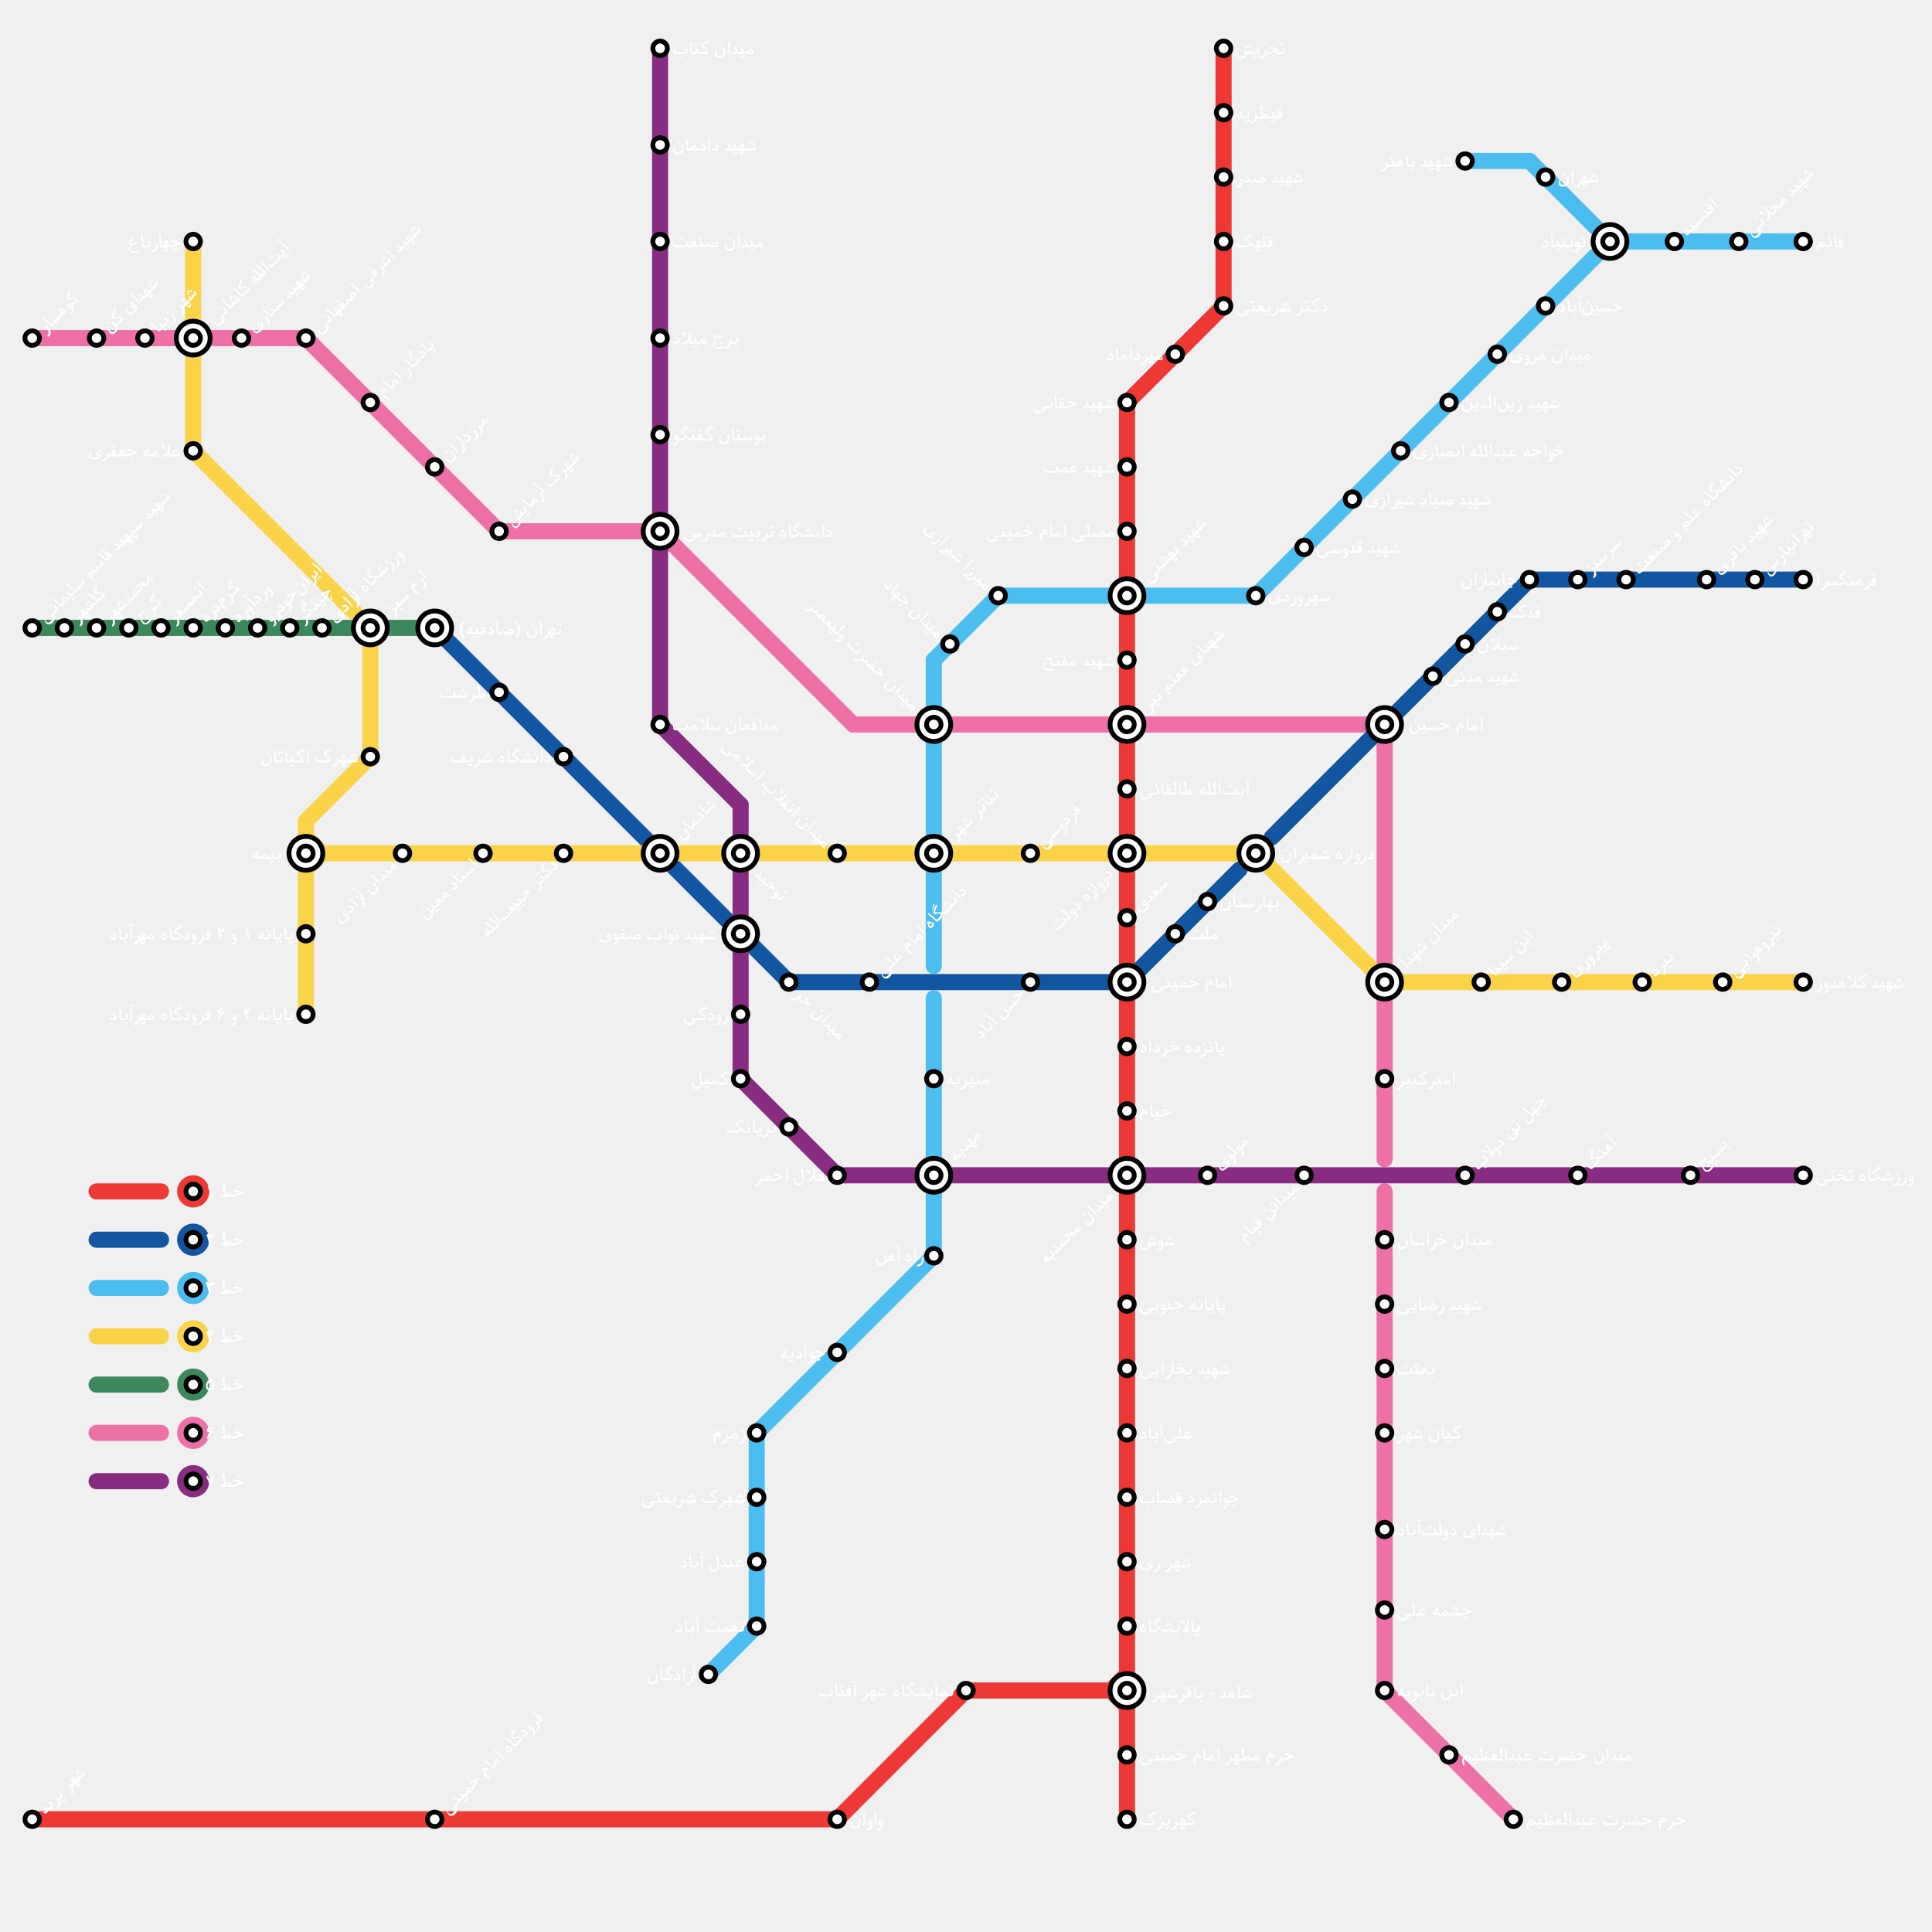
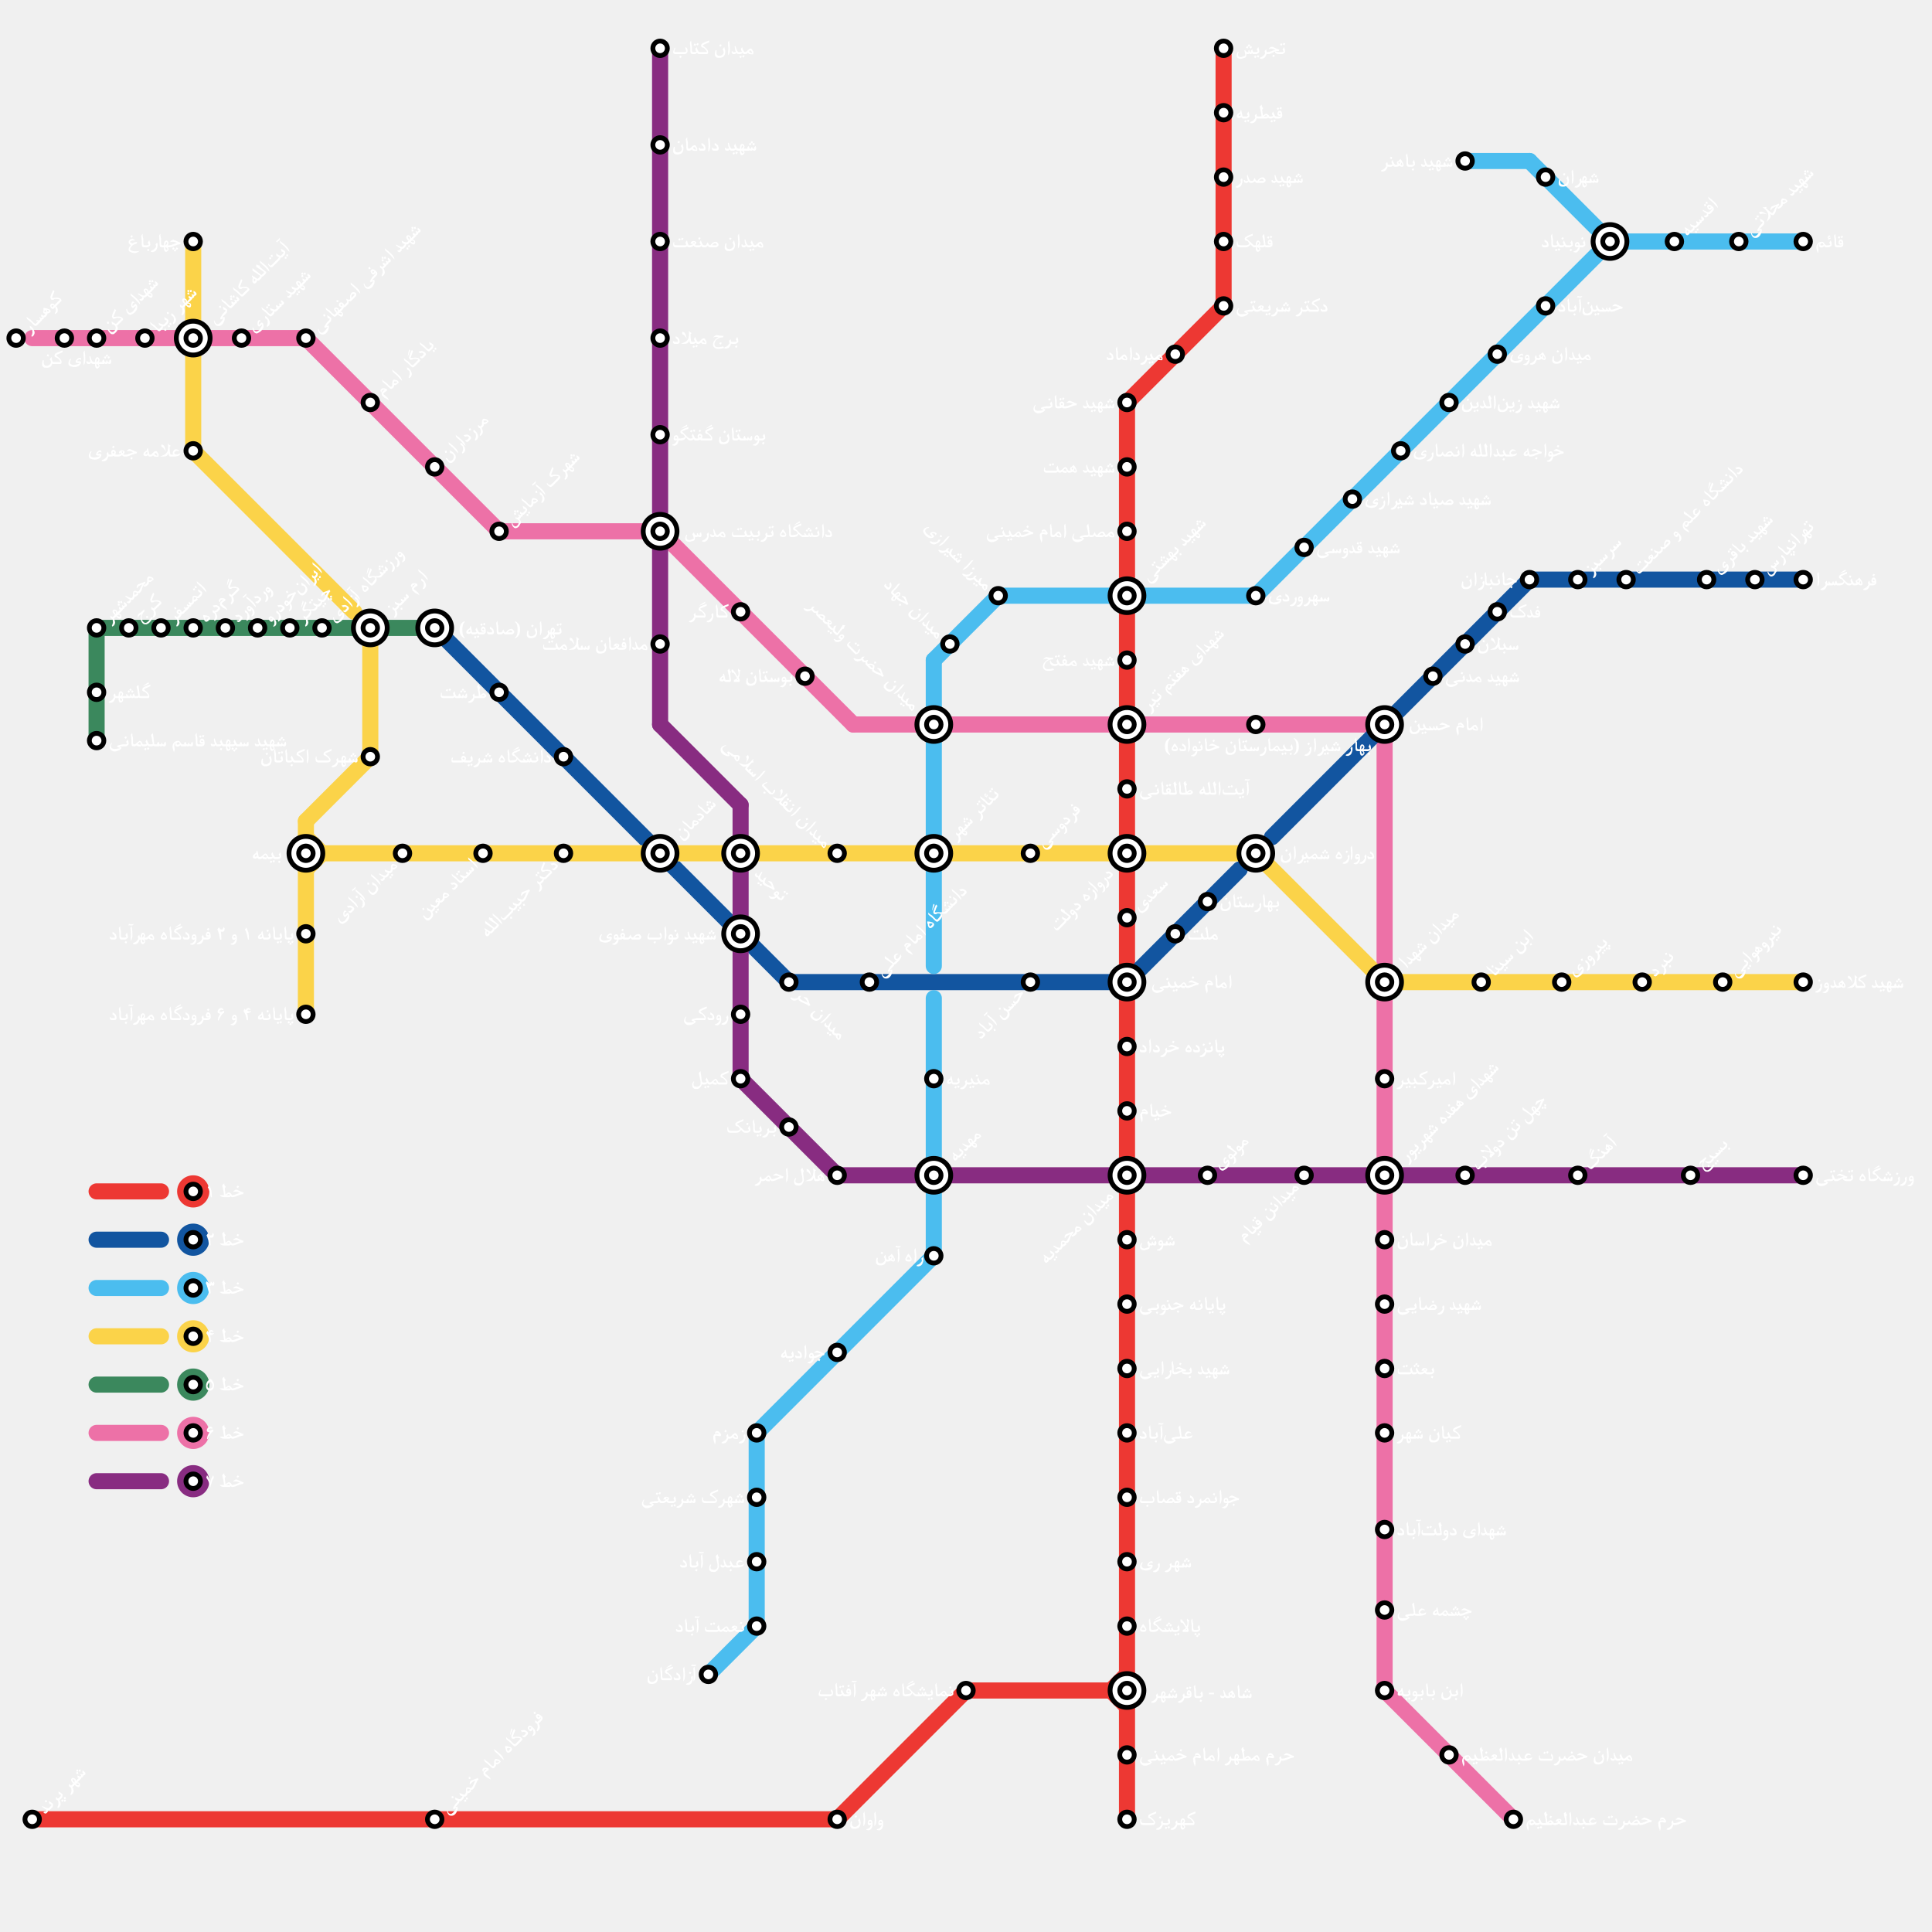
<svg xmlns="http://www.w3.org/2000/svg" version="1.1" viewBox="0 0 120 120">
  <style>
        text {
        font-size: 1.2px;
        font-weight: 600;
        fill: #ffffff;
        white-space: pre;
        dominant-baseline: central;
        }
        line {
        stroke-width: 1;
        fill: none;
        stroke-linecap: round;
        stroke-linejoin: round;
        }
        .c0 { stroke: #ed3833 }
        .c1 { stroke: #ed71a7 }
        .c2 { stroke: #3b885d }
        .c3 { stroke: #1255a0 }
        .c4 { stroke: #4bbdef }
        .c5 { stroke: #fbd349 }
        .c6 { stroke: #882c81 }
    </style>
  <defs>
    <g id="wm-xf">
      <circle r="1.2" fill="#000" />
      <circle r="0.9" fill="#fff" />
      <circle r="0.6" fill="#000" />
      <circle r="0.3" fill="#fff" />
    </g>
    <g id="wm">
      <circle r="0.6" fill="#000" />
      <circle r="0.3" fill="#fff" />
    </g>
  </defs>
  <line class="c0" x1="2" y1="113" x2="52" y2="113" />
  <line class="c0" x1="70" y1="25" x2="76" y2="19" />
  <line class="c0" x1="52" y1="113" x2="60" y2="105" />
  <line class="c0" x1="69" y1="105" x2="70" y2="104" />
  <line class="c0" x1="6" y1="74" x2="10" y2="74" />
  <line class="c0" x1="70" y1="62" x2="70" y2="113" />
  <line class="c0" x1="70" y1="54" x2="70" y2="60" />
  <line class="c0" x1="69" y1="105" x2="70" y2="106" />
  <line class="c0" x1="76" y1="3" x2="76" y2="19" />
  <line class="c0" x1="70" y1="25" x2="70" y2="52" />
  <line class="c0" x1="60" y1="105" x2="70" y2="105" />
  <circle cx="12" cy="74" r="1" fill="#ed3833" />
  <line class="c1" x1="71" y1="45" x2="85" y2="45" />
  <line class="c1" x1="86" y1="62" x2="86" y2="72" />
  <line class="c1" x1="86" y1="105" x2="94" y2="113" />
  <line class="c1" x1="6" y1="89" x2="10" y2="89" />
  <line class="c1" x1="53" y1="45" x2="57" y2="45" />
  <line class="c1" x1="41" y1="33" x2="53" y2="45" />
  <line class="c1" x1="86" y1="74" x2="86" y2="105" />
  <line class="c1" x1="19" y1="21" x2="31" y2="33" />
  <line class="c1" x1="85" y1="45" x2="86" y2="46" />
  <line class="c1" x1="31" y1="33" x2="41" y2="33" />
  <line class="c1" x1="86" y1="46" x2="86" y2="60" />
  <line class="c1" x1="59" y1="45" x2="69" y2="45" />
  <line class="c1" x1="2" y1="21" x2="19" y2="21" />
  <circle cx="12" cy="89" r="1" fill="#ed71a7" />
-   <line class="c2" x1="2" y1="39" x2="26" y2="39" />
+   <line class="c2 " x1="6" y1="39" x2="26" y2="39" />
+   <line class="c2 " x1="6" y1="39" x2="6" y2="46" />
  <line class="c2" x1="6" y1="86" x2="10" y2="86" />
  <circle cx="12" cy="86" r="1" fill="#3b885d" />
  <line class="c3" x1="79" y1="52" x2="95" y2="36" />
  <line class="c3" x1="6" y1="77" x2="10" y2="77" />
  <line class="c3" x1="49" y1="61" x2="70" y2="61" />
  <line class="c3" x1="70" y1="61" x2="77" y2="54" />
  <line class="c3" x1="27" y1="39" x2="49" y2="61" />
  <line class="c3" x1="95" y1="36" x2="112" y2="36" />
  <circle cx="12" cy="77" r="1" fill="#1255a0" />
  <line class="c4" x1="71" y1="37" x2="78" y2="37" />
  <line class="c4" x1="58" y1="54" x2="58" y2="60" />
  <line class="c4" x1="91" y1="10" x2="95" y2="10" />
  <line class="c4" x1="58" y1="41" x2="62" y2="37" />
  <line class="c4" x1="95" y1="10" x2="100" y2="15" />
  <line class="c4" x1="47" y1="89" x2="58" y2="78" />
  <line class="c4" x1="44" y1="104" x2="47" y2="101" />
  <line class="c4" x1="58" y1="46" x2="58" y2="52" />
  <line class="c4" x1="58" y1="74" x2="58" y2="78" />
  <line class="c4" x1="78" y1="37" x2="100" y2="15" />
  <line class="c4" x1="47" y1="89" x2="47" y2="101" />
  <line class="c4" x1="58" y1="41" x2="58" y2="44" />
  <line class="c4" x1="100" y1="15" x2="112" y2="15" />
  <line class="c4" x1="62" y1="37" x2="69" y2="37" />
  <line class="c4" x1="6" y1="80" x2="10" y2="80" />
  <line class="c4" x1="58" y1="62" x2="58" y2="72" />
  <circle cx="12" cy="80" r="1" fill="#4bbdef" />
  <line class="c5" x1="23" y1="40" x2="23" y2="47" />
  <line class="c5" x1="19" y1="51" x2="23" y2="47" />
  <line class="c5" x1="19" y1="51" x2="19" y2="63" />
  <line class="c5" x1="78" y1="53" x2="86" y2="61" />
  <line class="c5" x1="12" y1="22" x2="12" y2="28" />
  <line class="c5" x1="6" y1="83" x2="10" y2="83" />
  <line class="c5" x1="19" y1="52" x2="20" y2="53" />
  <line class="c5" x1="86" y1="61" x2="112" y2="61" />
  <line class="c5" x1="42" y1="53" x2="78" y2="53" />
  <line class="c5" x1="12" y1="15" x2="12" y2="20" />
  <line class="c5" x1="12" y1="28" x2="22" y2="38" />
  <line class="c5" x1="19" y1="54" x2="20" y2="53" />
  <line class="c5" x1="19" y1="53" x2="40" y2="53" />
  <circle cx="12" cy="83" r="1" fill="#fbd349" />
  <line class="c6" x1="46" y1="54" x2="46" y2="57" />
  <line class="c6" x1="46" y1="67" x2="52" y2="73" />
  <line class="c6" x1="41" y1="34" x2="41" y2="45" />
  <line class="c6" x1="71" y1="73" x2="112" y2="73" />
  <line class="c6" x1="46" y1="50" x2="46" y2="52" />
  <line class="c6" x1="52" y1="73" x2="69" y2="73" />
  <line class="c6" x1="41" y1="45" x2="46" y2="50" />
  <line class="c6" x1="41" y1="3" x2="41" y2="32" />
  <line class="c6" x1="46" y1="59" x2="46" y2="67" />
  <line class="c6" x1="6" y1="92" x2="10" y2="92" />
  <circle cx="58" cy="45" r="1" fill="#882c81" />
  <circle cx="12" cy="92" r="1" fill="#882c81" />
-   <use x="2" y="21" href="#wm" />
-   <text x="2.75" y="21" transform="rotate(-45 2, 21)">کوهسار
-     </text>
-   <use x="2" y="39" href="#wm" />
-   <text x="2.75" y="39" transform="rotate(-45 2, 39)">شهید سپهبد قاسم سلیمانی
+   <use x="1" y="21" href="#wm" />
+   <text x="1.75" y="21" transform="rotate(-45 1, 21)">کوهسار
+     </text>
+   <use x="4" y="21" href="#wm" />
+   <text x="4.75" y="22.25" text-anchor="middle">شهدای کن
+     </text>
+   <use x="6" y="46" href="#wm" />
+   <text x="6.75" y="46">شهید سپهبد قاسم سلیمانی
    </text>
  <use x="2" y="113" href="#wm" />
  <text x="2.75" y="113" transform="rotate(-45 2, 113)">شهر پرند
    </text>
-   <use x="4" y="39" href="#wm" />
-   <text x="4.75" y="39" transform="rotate(-45 4, 39)">گلشهر
+   <use x="6" y="43" href="#wm" />
+   <text x="6.75" y="43">گلشهر
    </text>
  <use x="6" y="21" href="#wm" />
  <text x="6.75" y="21" transform="rotate(-45 6, 21)">شهدای کن
    </text>
  <use x="6" y="39" href="#wm" />
  <text x="6.75" y="39" transform="rotate(-45 6, 39)">محمدشهر
    </text>
  <use x="8" y="39" href="#wm" />
  <text x="8.75" y="39" transform="rotate(-45 8, 39)">کرج
    </text>
  <use x="9" y="21" href="#wm" />
  <text x="9.75" y="21" transform="rotate(-45 9, 21)">شهر زیبا
    </text>
  <use x="10" y="39" href="#wm" />
  <text x="10.75" y="39" transform="rotate(-45 10, 39)">اتمسفر
    </text>
  <use x="12" y="15" href="#wm" />
  <text x="11.25" y="15" text-anchor="end">چهارباغ
    </text>
  <use x="12" y="21" href="#wm-xf" />
  <text x="13.5" y="21" transform="rotate(-45 12, 21)">آیت‌الله کاشانی
    </text>
  <use x="12" y="28" href="#wm" />
  <text x="11.25" y="28" text-anchor="end">علامه جعفری
    </text>
  <use x="12" y="39" href="#wm" />
  <text x="12.75" y="39" transform="rotate(-45 12, 39)">گرم‌دره
    </text>
  <use x="12" y="74" href="#wm" />
  <text x="12.75" y="74">خط ١
    </text>
  <use x="12" y="77" href="#wm" />
  <text x="12.75" y="77">خط ٢
    </text>
  <use x="12" y="80" href="#wm" />
  <text x="12.75" y="80">خط ٣
    </text>
  <use x="12" y="83" href="#wm" />
  <text x="12.75" y="83">خط ۴
    </text>
  <use x="12" y="86" href="#wm" />
  <text x="12.75" y="86">خط ٥
    </text>
  <use x="12" y="89" href="#wm" />
  <text x="12.75" y="89">خط ۶
    </text>
  <use x="12" y="92" href="#wm" />
  <text x="12.75" y="92">خط ٧
    </text>
  <use x="14" y="39" href="#wm" />
  <text x="14.75" y="39" transform="rotate(-45 14, 39)">وردآورد
    </text>
  <use x="15" y="21" href="#wm" />
  <text x="15.75" y="21" transform="rotate(-45 15, 21)">شهید ستاری
    </text>
  <use x="16" y="39" href="#wm" />
  <text x="16.75" y="39" transform="rotate(-45 16, 39)">ایران‌خودرو
    </text>
  <use x="18" y="39" href="#wm" />
  <text x="18.75" y="39" transform="rotate(-45 18, 39)">چیتگر
    </text>
  <use x="19" y="21" href="#wm" />
  <text x="19.75" y="21" transform="rotate(-45 19, 21)">شهید اشرفی اصفهانی
    </text>
  <use x="19" y="53" href="#wm-xf" />
  <text x="17.5" y="53" text-anchor="end">بیمه
    </text>
  <use x="19" y="58" href="#wm" />
  <text x="18.25" y="58" text-anchor="end">پایانه ۱ و ۲ فرودگاه مهرآباد
    </text>
  <use x="19" y="63" href="#wm" />
  <text x="18.25" y="63" text-anchor="end">پایانه ۴ و ۶ فرودگاه مهرآباد
    </text>
  <use x="20" y="39" href="#wm" />
  <text x="20.75" y="39" transform="rotate(-45 20, 39)">ورزشگاه آزادی
    </text>
  <use x="23" y="25" href="#wm" />
  <text x="23.75" y="25" transform="rotate(-45 23, 25)">یادگار امام
    </text>
  <use x="23" y="39" href="#wm-xf" />
  <text x="24.5" y="39" transform="rotate(-45 23, 39)">ارم سبز
    </text>
  <use x="23" y="47" href="#wm" />
  <text x="22.25" y="47" text-anchor="end">شهرک اکباتان
    </text>
  <use x="25" y="53" href="#wm" />
  <text x="24.25" y="53" text-anchor="end" transform="rotate(-45 25, 53)">میدان آزادی
    </text>
  <use x="27" y="29" href="#wm" />
  <text x="27.75" y="29" transform="rotate(-45 27, 29)">مرزداران
    </text>
  <use x="27" y="39" href="#wm-xf" />
  <text x="28.5" y="39">تهران (صادقیه)
    </text>
  <use x="27" y="113" href="#wm" />
  <text x="27.75" y="113" transform="rotate(-45 27, 113)">فرودگاه امام خمینی
    </text>
  <use x="30" y="53" href="#wm" />
  <text x="29.25" y="53" text-anchor="end" transform="rotate(-45 30, 53)">استاد معین
    </text>
  <use x="31" y="33" href="#wm" />
  <text x="31.75" y="33" transform="rotate(-45 31, 33)">شهرک آزمایش
    </text>
  <use x="31" y="43" href="#wm" />
  <text x="30.25" y="43" text-anchor="end">طرشت
    </text>
  <use x="35" y="47" href="#wm" />
  <text x="34.25" y="47" text-anchor="end">دانشگاه شریف
    </text>
  <use x="35" y="53" href="#wm" />
  <text x="34.25" y="53" text-anchor="end" transform="rotate(-45 35, 53)">دکتر حبیب‌الله
    </text>
  <use x="41" y="3" href="#wm" />
  <text x="41.75" y="3">میدان کتاب
    </text>
  <use x="41" y="9" href="#wm" />
  <text x="41.75" y="9">شهید دادمان
    </text>
  <use x="41" y="15" href="#wm" />
  <text x="41.75" y="15">میدان صنعت
    </text>
  <use x="41" y="21" href="#wm" />
  <text x="41.75" y="21">برج میلاد
    </text>
  <use x="41" y="27" href="#wm" />
  <text x="41.75" y="27">بوستان گفتگو
    </text>
  <use x="41" y="33" href="#wm-xf" />
  <text x="42.5" y="33">دانشگاه تربیت مدرس
    </text>
-   <use x="41" y="45" href="#wm" />
-   <text x="41.75" y="45">مدافعان سلامت
+   <use x="46" y="38" href="#wm" />
+   <text x="45.25" y="38" text-anchor="end">کارگر
+     </text>
+   <use x="50" y="42" href="#wm" />
+   <text x="49.25" y="42" text-anchor="end">بوستان لاله
+     </text>
+   <use x="41" y="40" href="#wm" />
+   <text x="40.25" y="40" text-anchor="end">مدافعان سلامت
    </text>
  <use x="41" y="53" href="#wm-xf" />
  <text x="42.5" y="53" transform="rotate(-45 41, 53)">شادمان
    </text>
  <use x="44" y="104" href="#wm" />
  <text x="43.25" y="104" text-anchor="end">آزادگان
    </text>
  <use x="46" y="53" href="#wm-xf" />
  <text x="47.5" y="53" transform="rotate(45 46, 53)">توحید
    </text>
  <use x="46" y="58" href="#wm-xf" />
  <text x="44.5" y="58" text-anchor="end">شهید نواب صفوی
    </text>
  <use x="46" y="63" href="#wm" />
  <text x="45.25" y="63" text-anchor="end">رودکی
    </text>
  <use x="46" y="67" href="#wm" />
  <text x="45.25" y="67" text-anchor="end">کمیل
    </text>
  <use x="47" y="89" href="#wm" />
  <text x="46.25" y="89" text-anchor="end">زمزم
    </text>
  <use x="47" y="93" href="#wm" />
  <text x="46.25" y="93" text-anchor="end">شهرک شریعتی
    </text>
  <use x="47" y="97" href="#wm" />
  <text x="46.25" y="97" text-anchor="end">عبدل آباد
    </text>
  <use x="47" y="101" href="#wm" />
  <text x="46.25" y="101" text-anchor="end">نعمت آباد
    </text>
  <use x="49" y="61" href="#wm" />
  <text x="49.75" y="61" transform="rotate(45 49, 61)">میدان حر
    </text>
  <use x="49" y="70" href="#wm" />
  <text x="48.25" y="70" text-anchor="end">بریانک
    </text>
  <use x="52" y="53" href="#wm" />
  <text x="51.25" y="53" text-anchor="end" transform="rotate(45 52, 53)">میدان انقلاب اسلامی
    </text>
  <use x="52" y="73" href="#wm" />
  <text x="51.25" y="73" text-anchor="end">هلال احمر
    </text>
  <use x="52" y="84" href="#wm" />
  <text x="51.25" y="84" text-anchor="end">جوادیه
    </text>
  <use x="52" y="113" href="#wm" />
  <text x="52.75" y="113">واوان
    </text>
  <use x="54" y="61" href="#wm" />
  <text x="54.75" y="61" transform="rotate(-45 54, 61)">دانشگاه امام علی
    </text>
  <use x="58" y="45" href="#wm-xf" />
  <text x="56.5" y="45" text-anchor="end" transform="rotate(45 58, 45)">میدان حضرت ولیعصر
    </text>
  <use x="58" y="53" href="#wm-xf" />
  <text x="59.5" y="53" transform="rotate(-45 58, 53)">تئاتر شهر
    </text>
  <use x="58" y="67" href="#wm" />
  <text x="58.75" y="67">منیریه
    </text>
  <use x="58" y="73" href="#wm-xf" />
  <text x="59.5" y="73" transform="rotate(-45 58, 73)">مهدیه
    </text>
  <use x="58" y="78" href="#wm" />
  <text x="57.25" y="78" text-anchor="end">راه آهن
    </text>
  <use x="59" y="40" href="#wm" />
  <text x="58.25" y="40" text-anchor="end" transform="rotate(45 59, 40)">میدان جهاد
    </text>
  <use x="60" y="105" href="#wm" />
  <text x="59.25" y="105" text-anchor="end">نمایشگاه شهر آفتاب
    </text>
  <use x="62" y="37" href="#wm" />
  <text x="61.25" y="37" text-anchor="end" transform="rotate(45 62, 37)">میرزا شیرازی
    </text>
  <use x="64" y="53" href="#wm" />
  <text x="64.75" y="53" transform="rotate(-45 64, 53)">فردوسی
    </text>
  <use x="64" y="61" href="#wm" />
  <text x="63.25" y="61" text-anchor="end" transform="rotate(-45 64, 61)">حسن آباد
    </text>
  <use x="70" y="25" href="#wm" />
  <text x="69.25" y="25" text-anchor="end">شهید حقانی
    </text>
  <use x="70" y="29" href="#wm" />
  <text x="69.25" y="29" text-anchor="end">شهید همت
    </text>
  <use x="70" y="33" href="#wm" />
  <text x="69.25" y="33" text-anchor="end">مصلی امام خمینی
    </text>
  <use x="70" y="37" href="#wm-xf" />
  <text x="71.5" y="37" transform="rotate(-45 70, 37)">شهید بهشتی
    </text>
  <use x="70" y="41" href="#wm" />
  <text x="69.25" y="41" text-anchor="end">شهید مفتح
    </text>
  <use x="70" y="45" href="#wm-xf" />
  <text x="71.5" y="45" transform="rotate(-45 70, 45)">شهدای هفتم تیر
    </text>
+   <use x="78" y="45" href="#wm" />
+   <text x="78.75" y="46.25" text-anchor="middle">بهار شیراز (بیمارستان خانواده)
+     </text>
  <use x="70" y="49" href="#wm" />
  <text x="70.75" y="49">آیت‌الله طالقانی
    </text>
  <use x="70" y="53" href="#wm-xf" />
  <text x="68.5" y="53" text-anchor="end" transform="rotate(-45 70, 53)">دروازه دولت
    </text>
  <use x="70" y="57" href="#wm" />
  <text x="70.75" y="57" transform="rotate(-45 70, 57)">سعدی
    </text>
  <use x="70" y="61" href="#wm-xf" />
  <text x="71.5" y="61">امام خمینی
    </text>
  <use x="70" y="65" href="#wm" />
  <text x="70.75" y="65">پانزده خرداد
    </text>
  <use x="70" y="69" href="#wm" />
  <text x="70.75" y="69">خیام
    </text>
  <use x="70" y="73" href="#wm-xf" />
  <text x="68.5" y="73" text-anchor="end" transform="rotate(-45 70, 73)">میدان محمدیه
    </text>
  <use x="70" y="77" href="#wm" />
  <text x="70.75" y="77">شوش
    </text>
  <use x="70" y="81" href="#wm" />
  <text x="70.75" y="81">پایانه جنوبی
    </text>
  <use x="70" y="85" href="#wm" />
  <text x="70.75" y="85">شهید بخارایی
    </text>
  <use x="70" y="89" href="#wm" />
  <text x="70.75" y="89">علی‌آباد
    </text>
  <use x="70" y="93" href="#wm" />
  <text x="70.75" y="93">جوانمرد قصاب
    </text>
  <use x="70" y="97" href="#wm" />
  <text x="70.75" y="97">شهر ری
    </text>
  <use x="70" y="101" href="#wm" />
  <text x="70.75" y="101">پالایشگاه
    </text>
  <use x="70" y="105" href="#wm-xf" />
  <text x="71.5" y="105">شاهد - باقرشهر
    </text>
  <use x="70" y="109" href="#wm" />
  <text x="70.75" y="109">حرم مطهر امام خمینی
    </text>
  <use x="70" y="113" href="#wm" />
  <text x="70.75" y="113">کهریزک
    </text>
  <use x="73" y="22" href="#wm" />
  <text x="72.25" y="22" text-anchor="end">میرداماد
    </text>
  <use x="73" y="58" href="#wm" />
  <text x="73.75" y="58">ملت
    </text>
  <use x="75" y="56" href="#wm" />
  <text x="75.75" y="56">بهارستان
    </text>
  <use x="75" y="73" href="#wm" />
  <text x="75.75" y="73" transform="rotate(-45 75, 73)">مولوی
    </text>
  <use x="76" y="3" href="#wm" />
  <text x="76.75" y="3">تجریش
    </text>
  <use x="76" y="7" href="#wm" />
  <text x="76.75" y="7">قیطریه
    </text>
  <use x="76" y="11" href="#wm" />
  <text x="76.75" y="11">شهید صدر
    </text>
  <use x="76" y="15" href="#wm" />
  <text x="76.75" y="15">قلهک
    </text>
  <use x="76" y="19" href="#wm" />
  <text x="76.75" y="19">دکتر شریعتی
    </text>
  <use x="78" y="37" href="#wm" />
  <text x="78.75" y="37">سهروردی
    </text>
  <use x="78" y="53" href="#wm-xf" />
  <text x="79.5" y="53">دروازه شمیران
    </text>
  <use x="81" y="34" href="#wm" />
  <text x="81.75" y="34">شهید قدوسی
    </text>
  <use x="81" y="73" href="#wm" />
  <text x="80.25" y="73" text-anchor="end" transform="rotate(-45 81, 73)">ميدانن قيام
    </text>
  <use x="84" y="31" href="#wm" />
  <text x="84.75" y="31">شهید صیاد شیرازی
    </text>
  <use x="86" y="45" href="#wm-xf" />
  <text x="87.5" y="45">امام حسین
    </text>
  <use x="86" y="61" href="#wm-xf" />
  <text x="87.5" y="61" transform="rotate(-45 86, 61)">میدان شهدا
    </text>
  <use x="86" y="67" href="#wm" />
  <text x="86.75" y="67">امیرکبیر
    </text>
+   <use x="86" y="73" href="#wm-xf" />
+   <text x="87.5" y="73" transform="rotate(-45 86, 73)">شهدای هفده شهریور
+     </text>
  <use x="86" y="77" href="#wm" />
  <text x="86.75" y="77">میدان خراسان
    </text>
  <use x="86" y="81" href="#wm" />
  <text x="86.75" y="81">شهید رضایی
    </text>
  <use x="86" y="85" href="#wm" />
  <text x="86.75" y="85">بعثت
    </text>
  <use x="86" y="89" href="#wm" />
  <text x="86.75" y="89">کیان شهر
    </text>
  <use x="86" y="95" href="#wm" />
  <text x="86.75" y="95">شهدای دولت‌آباد
    </text>
  <use x="86" y="100" href="#wm" />
  <text x="86.75" y="100">چشمه علی
    </text>
  <use x="86" y="105" href="#wm" />
  <text x="86.75" y="105">ابن بابویه
    </text>
  <use x="87" y="28" href="#wm" />
  <text x="87.75" y="28">خواجه عبدالله انصاری
    </text>
  <use x="89" y="42" href="#wm" />
  <text x="89.75" y="42">شهید مدنی
    </text>
  <use x="90" y="25" href="#wm" />
  <text x="90.75" y="25">شهید زین‌الدین
    </text>
  <use x="90" y="109" href="#wm" />
  <text x="90.75" y="109">میدان حضرت عبدالعظیم
    </text>
  <use x="91" y="10" href="#wm" />
  <text x="90.25" y="10" text-anchor="end">شهید باهنر
    </text>
  <use x="91" y="40" href="#wm" />
  <text x="91.75" y="40">سبلان
    </text>
  <use x="91" y="73" href="#wm" />
  <text x="91.75" y="73" transform="rotate(-45 91, 73)">چهل تن دولاب
    </text>
  <use x="92" y="61" href="#wm" />
  <text x="92.75" y="61" transform="rotate(-45 92, 61)">ابن سینا
    </text>
  <use x="93" y="22" href="#wm" />
  <text x="93.75" y="22">میدان هروی
    </text>
  <use x="93" y="38" href="#wm" />
  <text x="93.75" y="38">فدک
    </text>
  <use x="94" y="113" href="#wm" />
  <text x="94.75" y="113">حرم حضرت عبدالعظیم
    </text>
  <use x="95" y="36" href="#wm" />
  <text x="94.25" y="36" text-anchor="end">جانبازان
    </text>
  <use x="96" y="11" href="#wm" />
  <text x="96.75" y="11">شهران
    </text>
  <use x="96" y="19" href="#wm" />
  <text x="96.75" y="19">حسین‌آباد
    </text>
  <use x="97" y="61" href="#wm" />
  <text x="97.75" y="61" transform="rotate(-45 97, 61)">پیروزی
    </text>
  <use x="98" y="36" href="#wm" />
  <text x="98.75" y="36" transform="rotate(-45 98, 36)">سرسبز
    </text>
  <use x="98" y="73" href="#wm" />
  <text x="98.75" y="73" transform="rotate(-45 98, 73)">آهنگ
    </text>
  <use x="100" y="15" href="#wm-xf" />
  <text x="98.5" y="15" text-anchor="end">نوبنیاد
    </text>
  <use x="101" y="36" href="#wm" />
  <text x="101.75" y="36" transform="rotate(-45 101, 36)">دانشگاه علم و صنعت
    </text>
  <use x="102" y="61" href="#wm" />
  <text x="102.75" y="61" transform="rotate(-45 102, 61)">نبرد
    </text>
  <use x="104" y="15" href="#wm" />
  <text x="104.75" y="15" transform="rotate(-45 104, 15)">اقدسیه
    </text>
  <use x="105" y="73" href="#wm" />
  <text x="105.75" y="73" transform="rotate(-45 105, 73)">بسيج
    </text>
  <use x="106" y="36" href="#wm" />
  <text x="106.75" y="36" transform="rotate(-45 106, 36)">شهید باقری
    </text>
  <use x="107" y="61" href="#wm" />
  <text x="107.75" y="61" transform="rotate(-45 107, 61)">نیروهوایی
    </text>
  <use x="108" y="15" href="#wm" />
  <text x="108.75" y="15" transform="rotate(-45 108, 15)">شهید محلاتی
    </text>
  <use x="109" y="36" href="#wm" />
  <text x="109.75" y="36" transform="rotate(-45 109, 36)">تهرانپارس
    </text>
  <use x="112" y="15" href="#wm" />
  <text x="112.75" y="15">قائم
    </text>
  <use x="112" y="36" href="#wm" />
  <text x="112.75" y="36">فرهنگسرا
    </text>
  <use x="112" y="61" href="#wm" />
  <text x="112.75" y="61">شهید کلاهدوز
    </text>
  <use x="112" y="73" href="#wm" />
  <text x="112.75" y="73">ورزشگاه تختی
    </text>
</svg>
